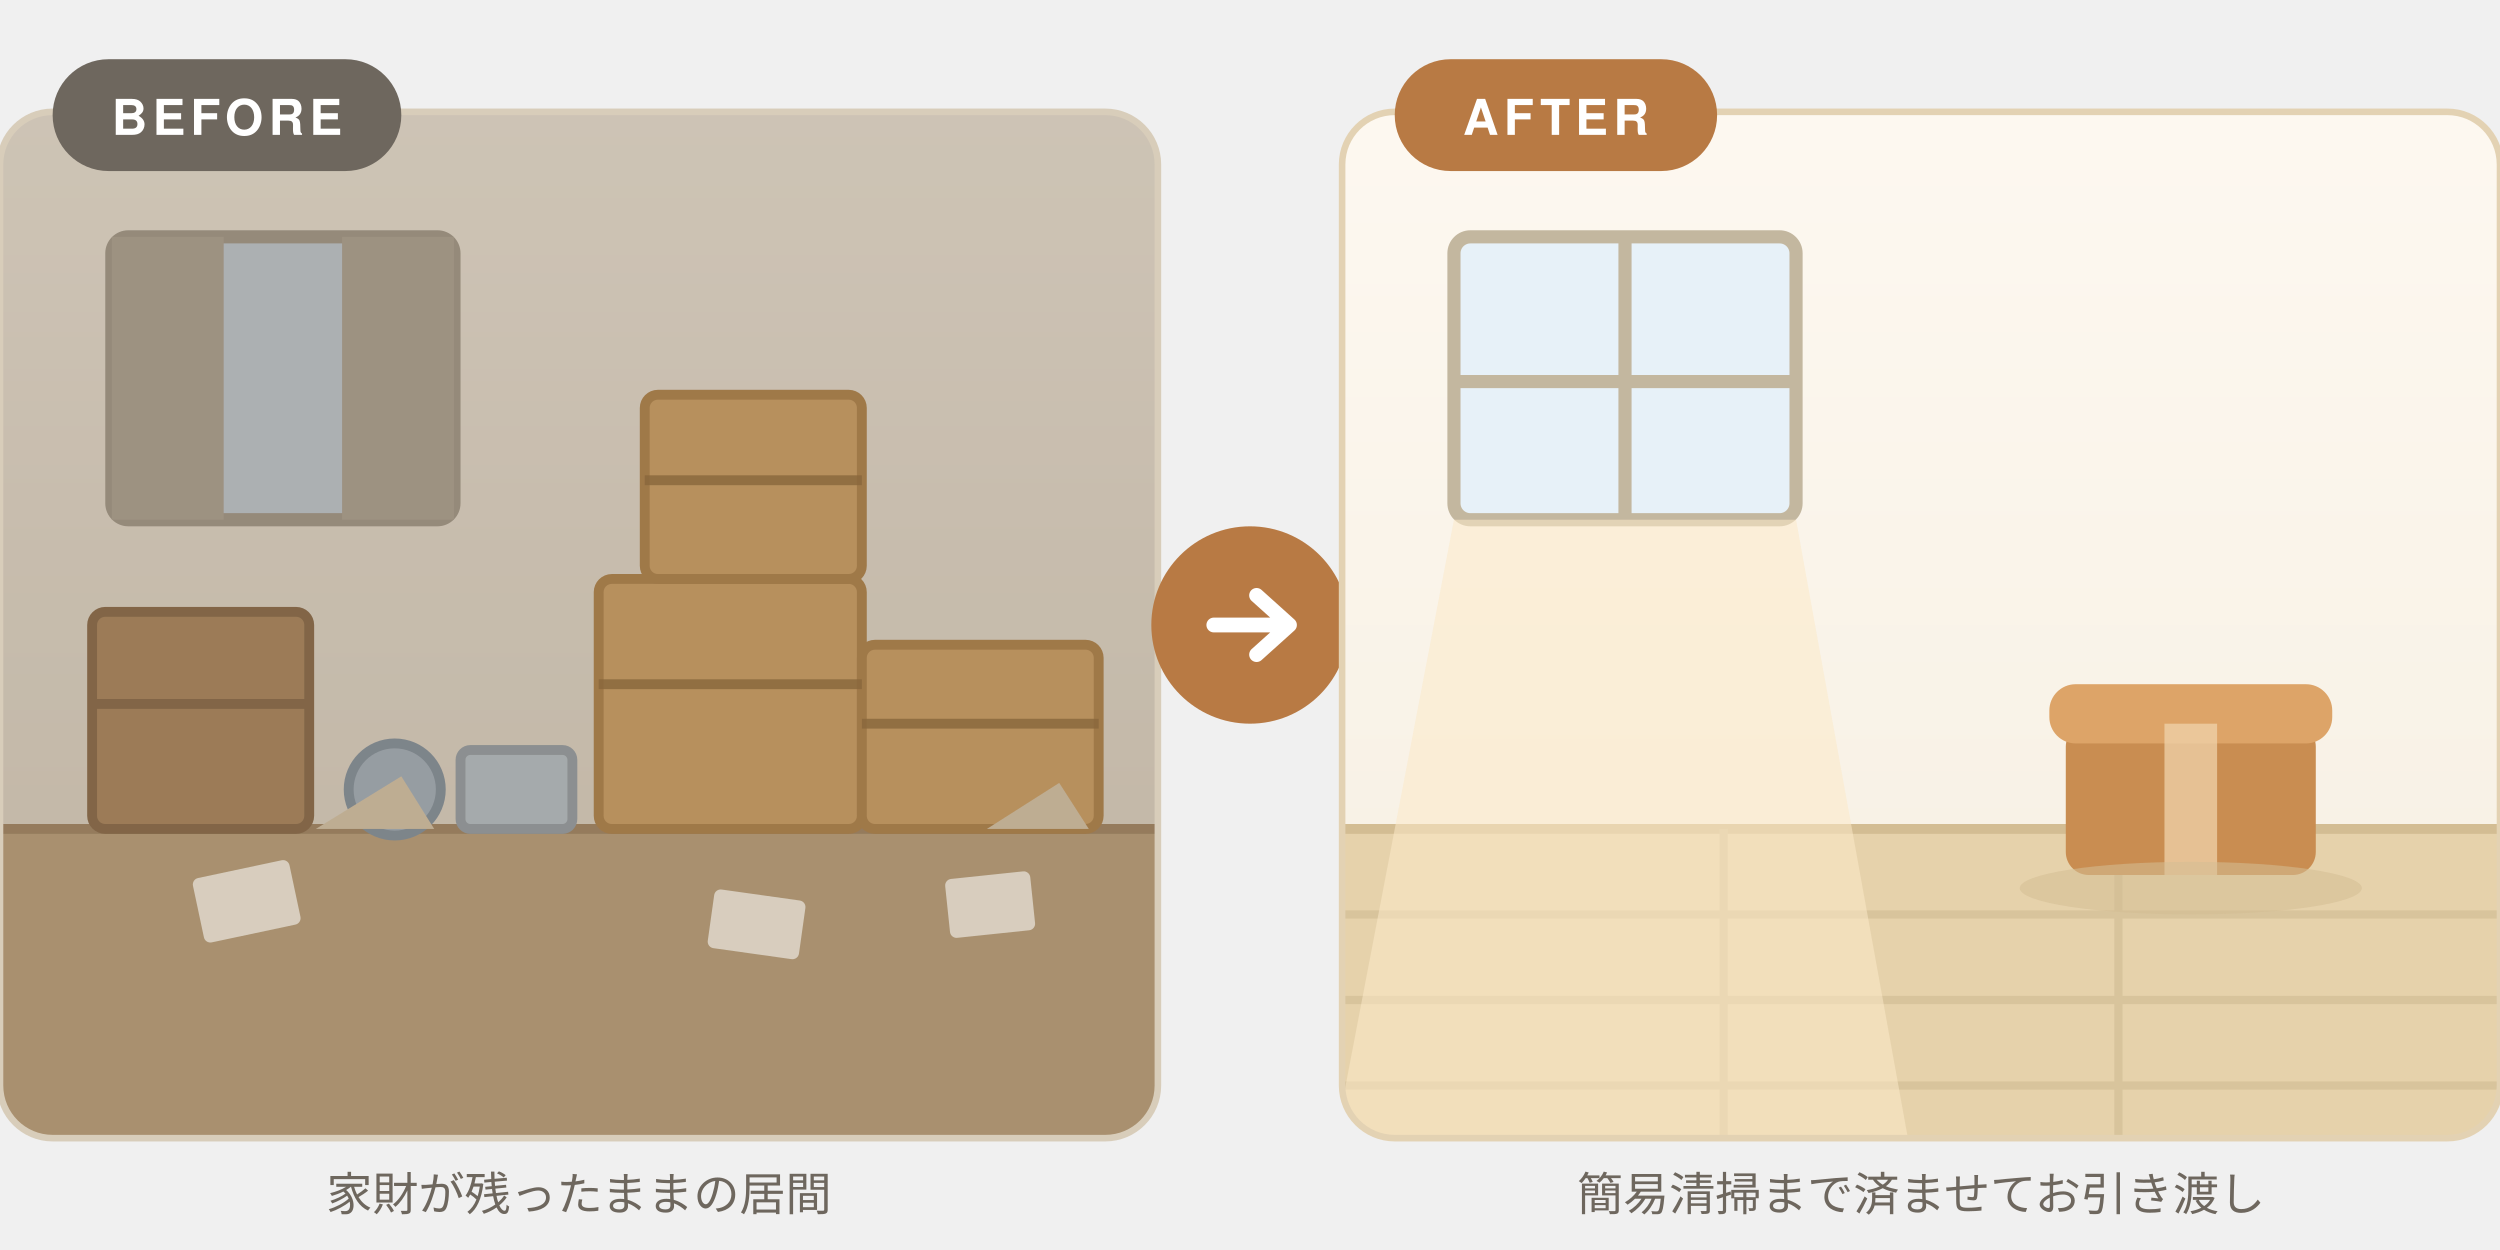
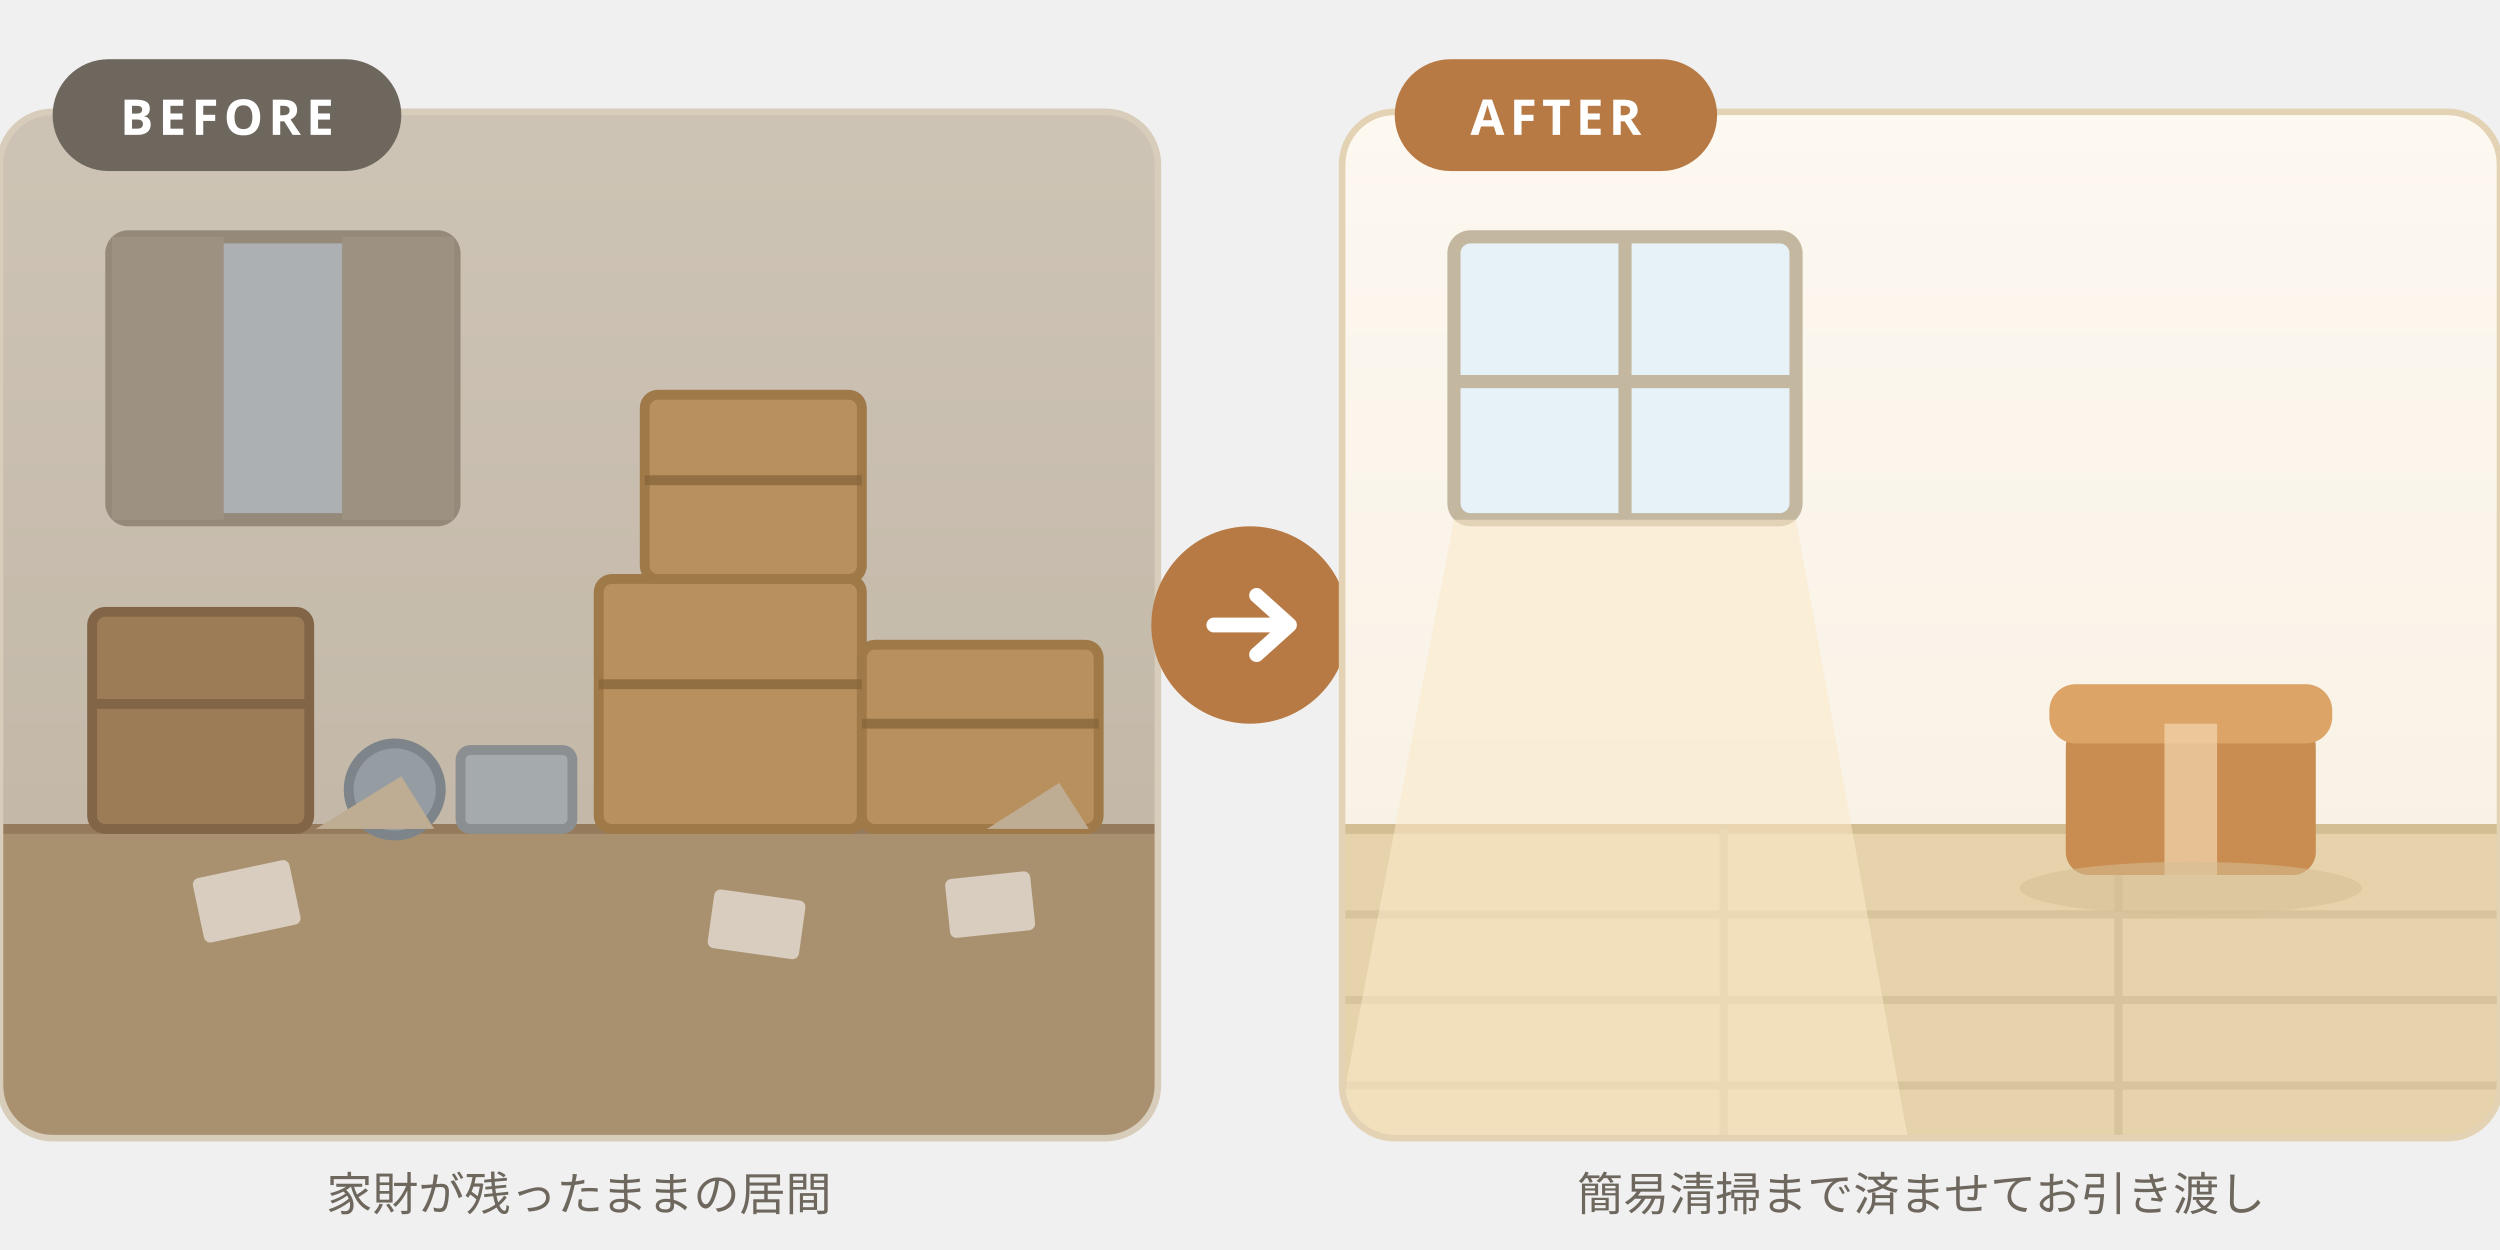
<svg xmlns="http://www.w3.org/2000/svg" viewBox="0 0 760 380" role="img" aria-label="施工前後の比較：家財で埋まった和室が、片付いた状態になったイメージ">
  <defs>
    <linearGradient id="c1-wallB" x1="0" y1="0" x2="0" y2="1">
      <stop offset="0" stop-color="#ded5c8" />
      <stop offset="1" stop-color="#cec3b3" />
    </linearGradient>
    <linearGradient id="c1-wallA" x1="0" y1="0" x2="0" y2="1">
      <stop offset="0" stop-color="#fdf8f0" />
      <stop offset="1" stop-color="#f6efe2" />
    </linearGradient>
    <clipPath id="c1-pb">
      <rect x="0" y="34" width="352" height="312" rx="16" />
    </clipPath>
    <clipPath id="c1-pa">
      <rect x="408" y="34" width="352" height="312" rx="16" />
    </clipPath>
  </defs>
  <g clip-path="url(#c1-pb)">
    <rect x="0" y="34" width="352" height="312" fill="url(#c1-wallB)" />
    <rect x="0" y="252" width="352" height="94" fill="#b49a78" />
    <path d="M0 252 h352" stroke="#9d8262" stroke-width="3" />
    <rect x="34" y="72" width="104" height="86" rx="5" fill="#b8bfc4" stroke="#9d9384" stroke-width="4" />
    <rect x="34" y="72" width="34" height="86" fill="#a79c8c" />
    <rect x="104" y="72" width="34" height="86" fill="#a79c8c" />
    <g fill="#c49a63" stroke="#a97f4b" stroke-width="3">
      <rect x="182" y="176" width="80" height="76" rx="4" />
      <rect x="196" y="120" width="66" height="56" rx="4" />
      <rect x="262" y="196" width="72" height="56" rx="4" />
    </g>
    <g stroke="#8f6a3c" stroke-width="3" opacity="0.8">
      <path d="M182 208 h80" />
      <path d="M196 146 h66" />
      <path d="M262 220 h72" />
    </g>
    <rect x="28" y="186" width="66" height="66" rx="4" fill="#a5825c" stroke="#87694a" stroke-width="3" />
    <path d="M28 214 h66" stroke="#87694a" stroke-width="3" />
    <circle cx="120" cy="240" r="14" fill="#9fa9b2" stroke="#828d97" stroke-width="3" />
    <rect x="140" y="228" width="34" height="24" rx="3" fill="#b0b8bd" stroke="#93999e" stroke-width="3" />
    <g fill="#cdbba0">
      <path d="M96 252 l26 -16 l10 16 z" />
      <path d="M300 252 l22 -14 l9 14 z" />
    </g>
    <g fill="#efe8dc" opacity="0.9">
      <rect x="60" y="264" width="30" height="20" rx="2" transform="rotate(-12 75 274)" />
      <rect x="216" y="272" width="28" height="18" rx="2" transform="rotate(8 230 281)" />
      <rect x="288" y="266" width="26" height="18" rx="2" transform="rotate(-6 301 275)" />
    </g>
    <rect x="0" y="34" width="352" height="312" fill="#5b4b35" opacity="0.13" />
  </g>
  <rect x="0" y="34" width="352" height="312" rx="16" fill="none" stroke="#d8cdba" stroke-width="2" />
  <g>
    <rect x="16" y="18" width="106" height="34" rx="17" fill="#6e675e" />
-     <text x="69" y="41" font-family="Helvetica, Arial, sans-serif" font-size="15" font-weight="bold" fill="#ffffff" text-anchor="middle" letter-spacing="1.6">BEFORE</text>
+     <text x="69" y="41" font-family="'Noto Sans JP', sans-serif" font-size="15" font-weight="bold" fill="#ffffff" text-anchor="middle" letter-spacing="1.6">BEFORE</text>
  </g>
  <g transform="translate(380 190)">
    <circle cx="0" cy="0" r="30" fill="#b87a44" />
    <path d="M-11 0 h20 M2 -9 l10 9 l-10 9" fill="none" stroke="#ffffff" stroke-width="4.5" stroke-linecap="round" stroke-linejoin="round" />
  </g>
  <g clip-path="url(#c1-pa)">
    <rect x="408" y="34" width="352" height="312" fill="url(#c1-wallA)" />
    <rect x="408" y="252" width="352" height="94" fill="#e6d2ab" />
    <path d="M408 252 h352" stroke="#d3bd93" stroke-width="3" />
    <g stroke="#d8c49c" stroke-width="2.5">
      <path d="M408 278 h352" />
      <path d="M408 304 h352" />
      <path d="M408 330 h352" />
      <path d="M524 252 v94" />
      <path d="M644 252 v94" />
    </g>
    <rect x="442" y="72" width="104" height="86" rx="5" fill="#e7f1f8" stroke="#c3b79f" stroke-width="4" />
    <path d="M494 72 v86" stroke="#c3b79f" stroke-width="4" />
    <path d="M442 116 h104" stroke="#c3b79f" stroke-width="4" />
    <path d="M442 158 L406 346 L580 346 L546 158 Z" fill="#fbe9c8" opacity="0.55" />
    <g transform="translate(628 206)">
      <rect x="0" y="14" width="76" height="46" rx="7" fill="#c98d51" />
      <rect x="-5" y="2" width="86" height="18" rx="8" fill="#dda468" />
      <rect x="30" y="14" width="16" height="46" fill="#f0d3ab" opacity="0.75" />
    </g>
    <ellipse cx="666" cy="270" rx="52" ry="8" fill="#d3bd93" opacity="0.55" />
  </g>
  <rect x="408" y="34" width="352" height="312" rx="16" fill="none" stroke="#e3d2b3" stroke-width="2" />
  <g>
    <rect x="424" y="18" width="98" height="34" rx="17" fill="#b87a44" />
-     <text x="473" y="41" font-family="Helvetica, Arial, sans-serif" font-size="15" font-weight="bold" fill="#ffffff" text-anchor="middle" letter-spacing="1.6">AFTER</text>
+     <text x="473" y="41" font-family="'Noto Sans JP', sans-serif" font-size="15" font-weight="bold" fill="#ffffff" text-anchor="middle" letter-spacing="1.6">AFTER</text>
  </g>
-   <text x="176" y="368" font-family="'Hiragino Sans','Noto Sans JP',sans-serif" font-size="14" fill="#6e675e" text-anchor="middle">家財が残ったままの居間</text>
-   <text x="584" y="368" font-family="'Hiragino Sans','Noto Sans JP',sans-serif" font-size="14" fill="#6e675e" text-anchor="middle">簡易清掃まで済ませてお引き渡し</text>
+   <text x="176" y="368" font-family="'Noto Sans JP',sans-serif" font-size="14" fill="#6e675e" text-anchor="middle">家財が残ったままの居間</text>
+   <text x="584" y="368" font-family="'Noto Sans JP',sans-serif" font-size="14" fill="#6e675e" text-anchor="middle">簡易清掃まで済ませてお引き渡し</text>
</svg>
